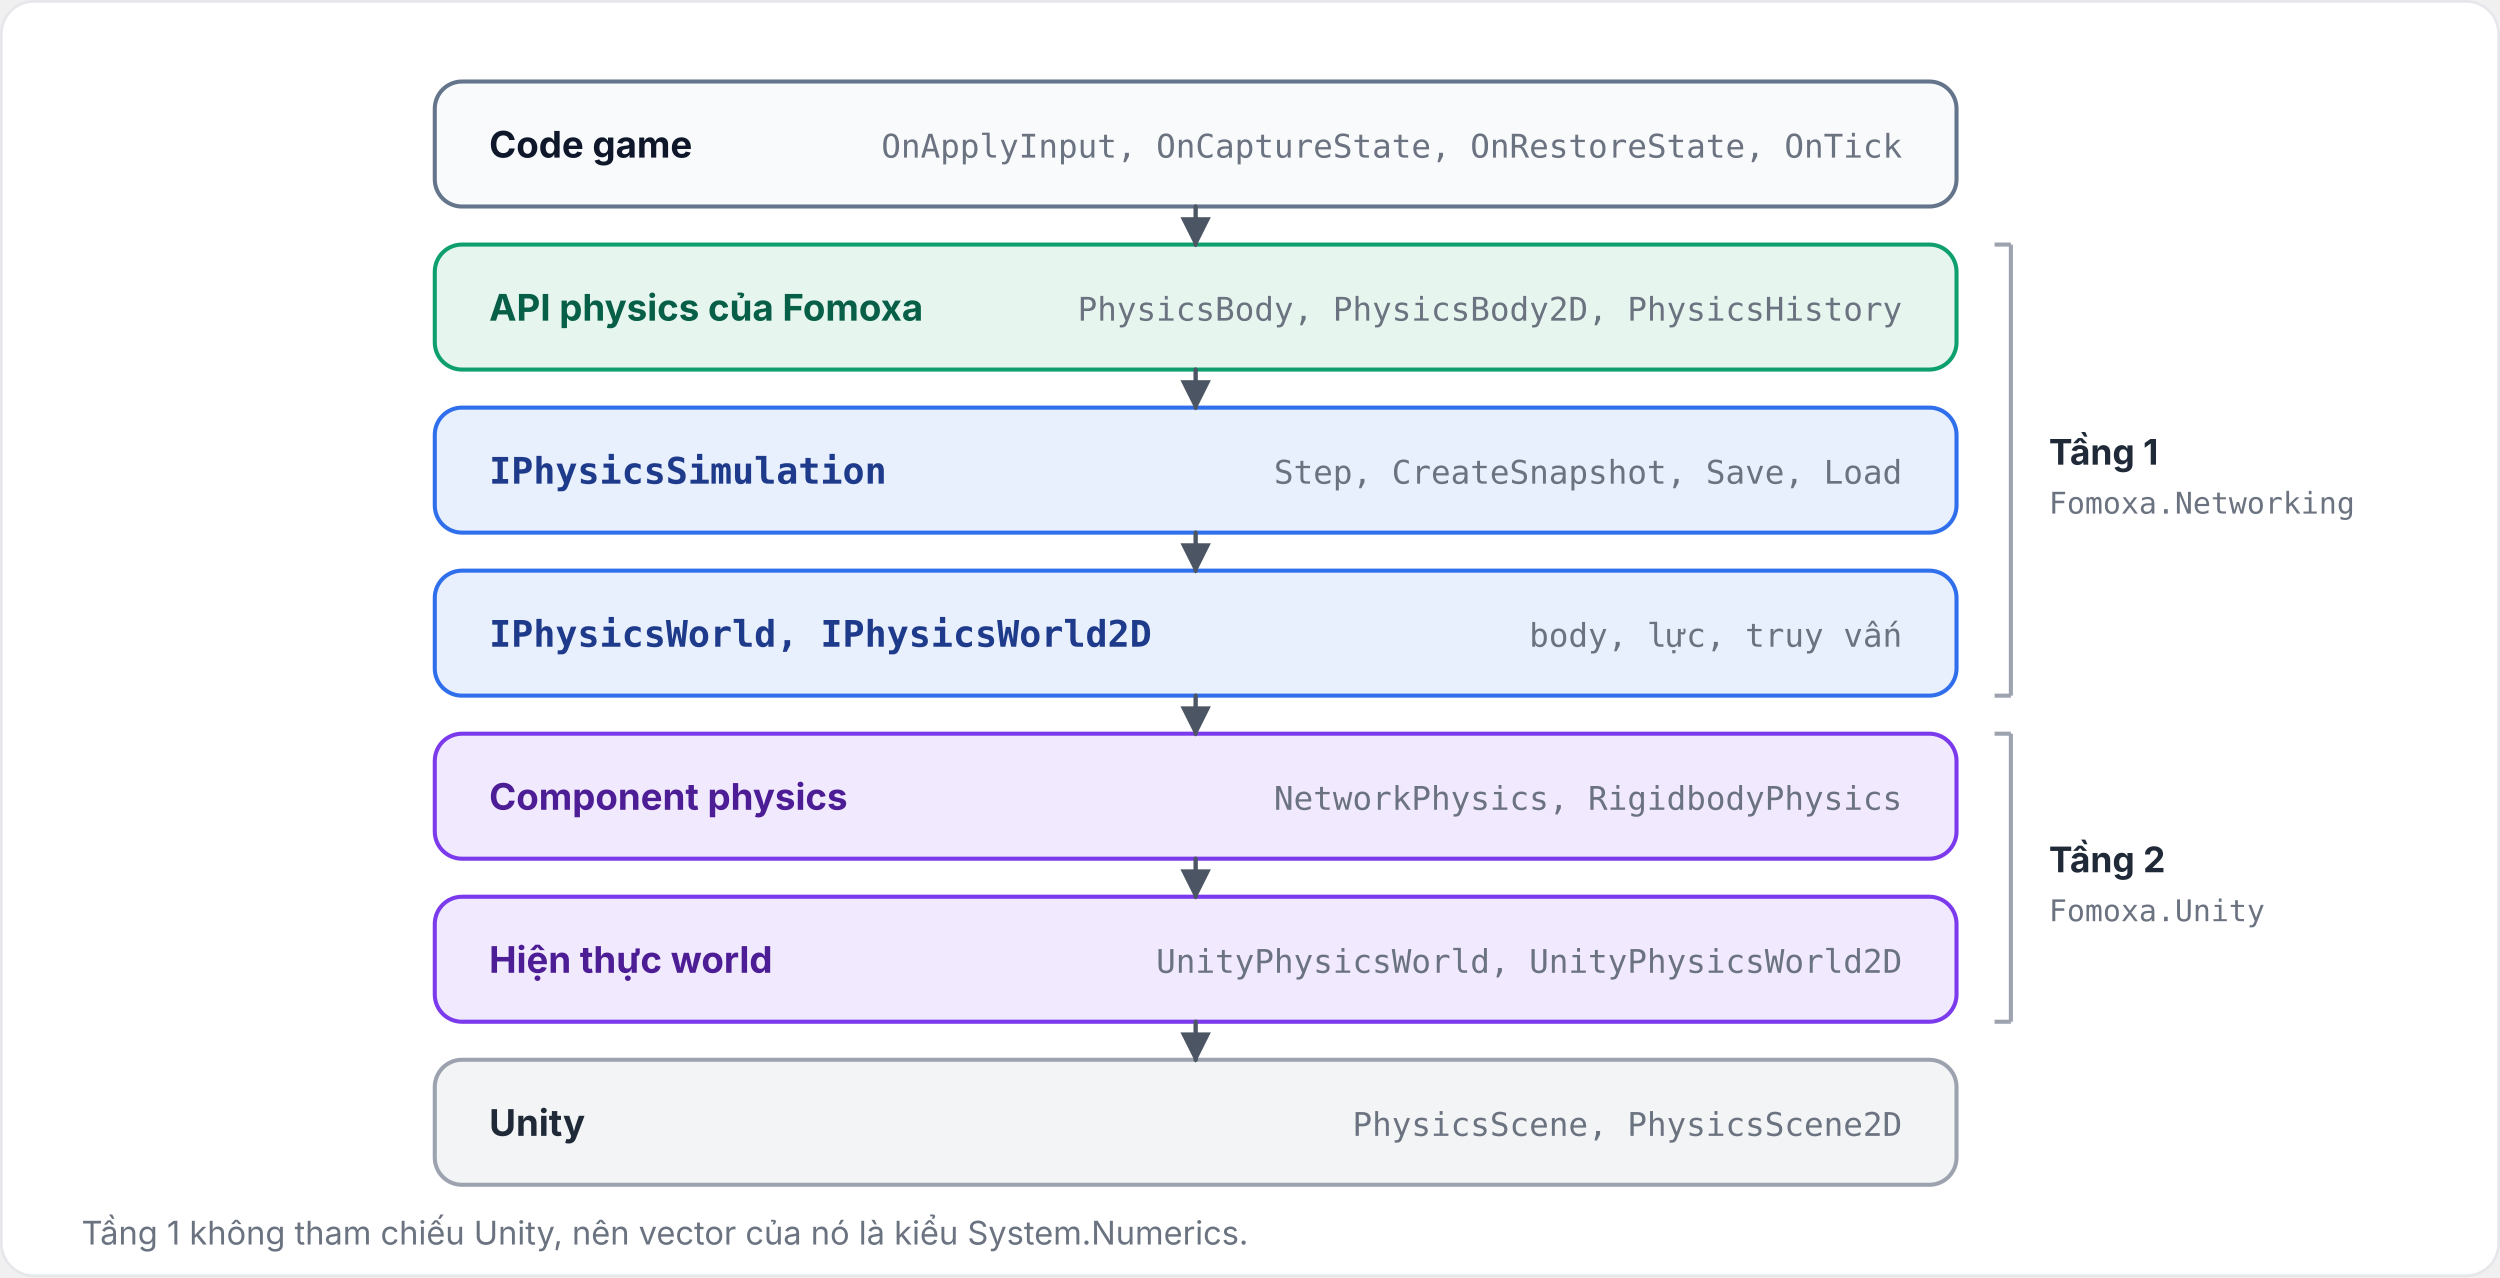
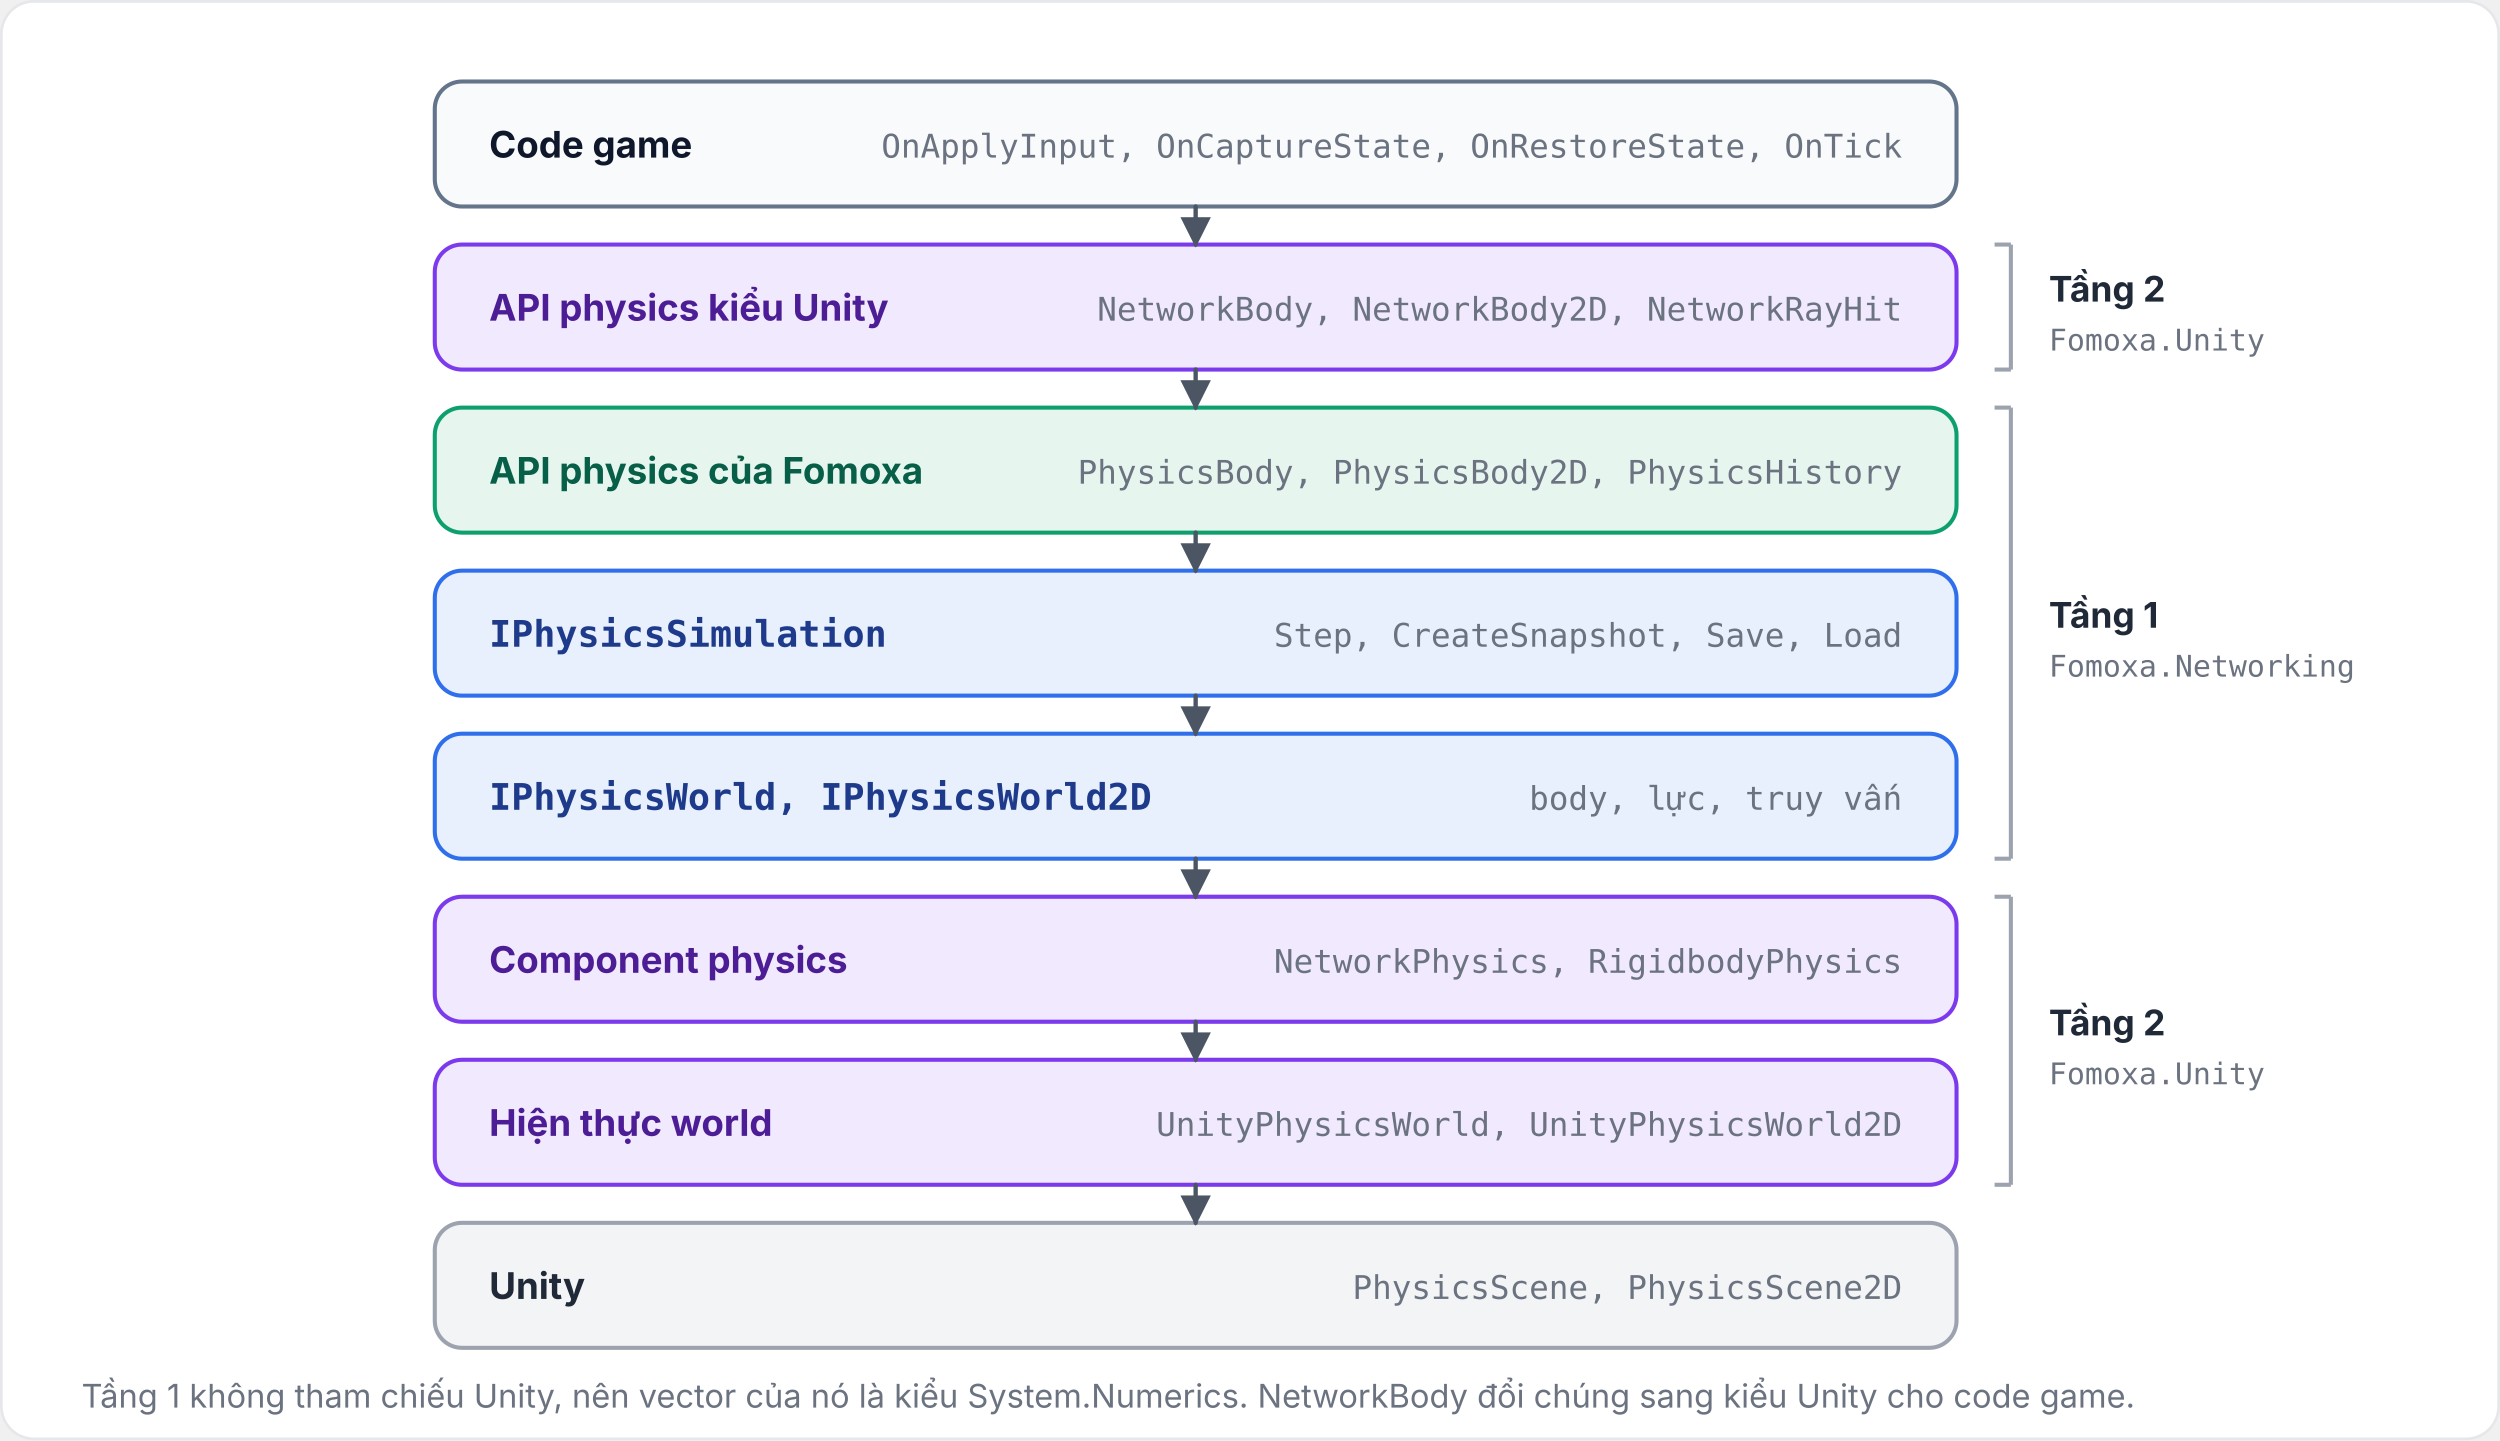
- <svg xmlns="http://www.w3.org/2000/svg" width="920" height="470" viewBox="0 0 920 470" role="img" aria-label="Các tầng physics, từ code game xuống Unity">
+ <svg xmlns="http://www.w3.org/2000/svg" width="920" height="530" viewBox="0 0 920 530" role="img" aria-label="Các tầng physics, từ code game xuống Unity">
  <defs>
    <marker id="arrow-4B5563" viewBox="0 0 10 10" refX="9" refY="5" markerWidth="7" markerHeight="7" orient="auto-start-reverse">
      <path d="M 0 0 L 10 5 L 0 10 z" fill="#4B5563" />
    </marker>
  </defs>
-   <rect x="0.5" y="0.5" width="919" height="469" rx="12" fill="#FFFFFF" stroke="#E5E7EB" />
+   <rect x="0.5" y="0.5" width="919" height="529" rx="12" fill="#FFFFFF" stroke="#E5E7EB" />
  <rect x="160.0" y="30.0" width="560.0" height="46.0" rx="10" fill="#F8FAFC" stroke="#64748B" stroke-width="1.5" />
  <text x="180.0" y="58.0" font-family="Inter, 'Segoe UI', Roboto, 'Helvetica Neue', Arial, sans-serif" font-size="13.5" font-weight="700" fill="#0F172A" text-anchor="start">Code game</text>
  <text x="700.0" y="58.0" font-family="'JetBrains Mono', 'Cascadia Mono', Consolas, Menlo, monospace" font-size="12" font-weight="500" fill="#6B7280" text-anchor="end">OnApplyInput, OnCaptureState, OnRestoreState, OnTick</text>
-   <rect x="160.0" y="90.0" width="560.0" height="46.0" rx="10" fill="#E6F6EF" stroke="#0E9F6E" stroke-width="1.5" />
-   <text x="180.0" y="118.0" font-family="Inter, 'Segoe UI', Roboto, 'Helvetica Neue', Arial, sans-serif" font-size="13.5" font-weight="700" fill="#065F46" text-anchor="start">API physics của Fomoxa</text>
-   <text x="700.0" y="118.0" font-family="'JetBrains Mono', 'Cascadia Mono', Consolas, Menlo, monospace" font-size="12" font-weight="500" fill="#6B7280" text-anchor="end">PhysicsBody, PhysicsBody2D, PhysicsHistory</text>
+   <rect x="160.0" y="90.0" width="560.0" height="46.0" rx="10" fill="#F1EAFE" stroke="#7C3AED" stroke-width="1.5" />
+   <text x="180.0" y="118.0" font-family="Inter, 'Segoe UI', Roboto, 'Helvetica Neue', Arial, sans-serif" font-size="13.5" font-weight="700" fill="#4C1D95" text-anchor="start">API physics kiểu Unity</text>
+   <text x="700.0" y="118.0" font-family="'JetBrains Mono', 'Cascadia Mono', Consolas, Menlo, monospace" font-size="12" font-weight="500" fill="#6B7280" text-anchor="end">NetworkBody, NetworkBody2D, NetworkRayHit</text>
  <path d="M 440.0 76.0 L 440.0 90.0" fill="none" stroke="#4B5563" stroke-width="1.6" stroke-linejoin="round" stroke-linecap="round" marker-end="url(#arrow-4B5563)" />
-   <rect x="160.0" y="150.0" width="560.0" height="46.0" rx="10" fill="#E8F0FE" stroke="#2F6FEB" stroke-width="1.5" />
-   <text x="180.0" y="178.0" font-family="'JetBrains Mono', 'Cascadia Mono', Consolas, Menlo, monospace" font-size="13.5" font-weight="700" fill="#1E3A8A" text-anchor="start">IPhysicsSimulation</text>
-   <text x="700.0" y="178.0" font-family="'JetBrains Mono', 'Cascadia Mono', Consolas, Menlo, monospace" font-size="12" font-weight="500" fill="#6B7280" text-anchor="end">Step, CreateSnapshot, Save, Load</text>
+   <rect x="160.0" y="150.0" width="560.0" height="46.0" rx="10" fill="#E6F6EF" stroke="#0E9F6E" stroke-width="1.5" />
+   <text x="180.0" y="178.0" font-family="Inter, 'Segoe UI', Roboto, 'Helvetica Neue', Arial, sans-serif" font-size="13.5" font-weight="700" fill="#065F46" text-anchor="start">API physics của Fomoxa</text>
+   <text x="700.0" y="178.0" font-family="'JetBrains Mono', 'Cascadia Mono', Consolas, Menlo, monospace" font-size="12" font-weight="500" fill="#6B7280" text-anchor="end">PhysicsBody, PhysicsBody2D, PhysicsHistory</text>
  <path d="M 440.0 136.0 L 440.0 150.0" fill="none" stroke="#4B5563" stroke-width="1.6" stroke-linejoin="round" stroke-linecap="round" marker-end="url(#arrow-4B5563)" />
  <rect x="160.0" y="210.0" width="560.0" height="46.0" rx="10" fill="#E8F0FE" stroke="#2F6FEB" stroke-width="1.5" />
-   <text x="180.0" y="238.0" font-family="'JetBrains Mono', 'Cascadia Mono', Consolas, Menlo, monospace" font-size="13.5" font-weight="700" fill="#1E3A8A" text-anchor="start">IPhysicsWorld, IPhysicsWorld2D</text>
-   <text x="700.0" y="238.0" font-family="'JetBrains Mono', 'Cascadia Mono', Consolas, Menlo, monospace" font-size="12" font-weight="500" fill="#6B7280" text-anchor="end">body, lực, truy vấn</text>
+   <text x="180.0" y="238.0" font-family="'JetBrains Mono', 'Cascadia Mono', Consolas, Menlo, monospace" font-size="13.5" font-weight="700" fill="#1E3A8A" text-anchor="start">IPhysicsSimulation</text>
+   <text x="700.0" y="238.0" font-family="'JetBrains Mono', 'Cascadia Mono', Consolas, Menlo, monospace" font-size="12" font-weight="500" fill="#6B7280" text-anchor="end">Step, CreateSnapshot, Save, Load</text>
  <path d="M 440.0 196.0 L 440.0 210.0" fill="none" stroke="#4B5563" stroke-width="1.6" stroke-linejoin="round" stroke-linecap="round" marker-end="url(#arrow-4B5563)" />
-   <rect x="160.0" y="270.0" width="560.0" height="46.0" rx="10" fill="#F1EAFE" stroke="#7C3AED" stroke-width="1.5" />
-   <text x="180.0" y="298.0" font-family="Inter, 'Segoe UI', Roboto, 'Helvetica Neue', Arial, sans-serif" font-size="13.5" font-weight="700" fill="#4C1D95" text-anchor="start">Component physics</text>
-   <text x="700.0" y="298.0" font-family="'JetBrains Mono', 'Cascadia Mono', Consolas, Menlo, monospace" font-size="12" font-weight="500" fill="#6B7280" text-anchor="end">NetworkPhysics, RigidbodyPhysics</text>
+   <rect x="160.0" y="270.0" width="560.0" height="46.0" rx="10" fill="#E8F0FE" stroke="#2F6FEB" stroke-width="1.5" />
+   <text x="180.0" y="298.0" font-family="'JetBrains Mono', 'Cascadia Mono', Consolas, Menlo, monospace" font-size="13.5" font-weight="700" fill="#1E3A8A" text-anchor="start">IPhysicsWorld, IPhysicsWorld2D</text>
+   <text x="700.0" y="298.0" font-family="'JetBrains Mono', 'Cascadia Mono', Consolas, Menlo, monospace" font-size="12" font-weight="500" fill="#6B7280" text-anchor="end">body, lực, truy vấn</text>
  <path d="M 440.0 256.0 L 440.0 270.0" fill="none" stroke="#4B5563" stroke-width="1.6" stroke-linejoin="round" stroke-linecap="round" marker-end="url(#arrow-4B5563)" />
  <rect x="160.0" y="330.0" width="560.0" height="46.0" rx="10" fill="#F1EAFE" stroke="#7C3AED" stroke-width="1.5" />
-   <text x="180.0" y="358.0" font-family="Inter, 'Segoe UI', Roboto, 'Helvetica Neue', Arial, sans-serif" font-size="13.5" font-weight="700" fill="#4C1D95" text-anchor="start">Hiện thực world</text>
-   <text x="700.0" y="358.0" font-family="'JetBrains Mono', 'Cascadia Mono', Consolas, Menlo, monospace" font-size="12" font-weight="500" fill="#6B7280" text-anchor="end">UnityPhysicsWorld, UnityPhysicsWorld2D</text>
+   <text x="180.0" y="358.0" font-family="Inter, 'Segoe UI', Roboto, 'Helvetica Neue', Arial, sans-serif" font-size="13.5" font-weight="700" fill="#4C1D95" text-anchor="start">Component physics</text>
+   <text x="700.0" y="358.0" font-family="'JetBrains Mono', 'Cascadia Mono', Consolas, Menlo, monospace" font-size="12" font-weight="500" fill="#6B7280" text-anchor="end">NetworkPhysics, RigidbodyPhysics</text>
  <path d="M 440.0 316.0 L 440.0 330.0" fill="none" stroke="#4B5563" stroke-width="1.6" stroke-linejoin="round" stroke-linecap="round" marker-end="url(#arrow-4B5563)" />
-   <rect x="160.0" y="390.0" width="560.0" height="46.0" rx="10" fill="#F3F4F6" stroke="#9CA3AF" stroke-width="1.5" />
-   <text x="180.0" y="418.0" font-family="Inter, 'Segoe UI', Roboto, 'Helvetica Neue', Arial, sans-serif" font-size="13.5" font-weight="700" fill="#1F2937" text-anchor="start">Unity</text>
-   <text x="700.0" y="418.0" font-family="'JetBrains Mono', 'Cascadia Mono', Consolas, Menlo, monospace" font-size="12" font-weight="500" fill="#6B7280" text-anchor="end">PhysicsScene, PhysicsScene2D</text>
+   <rect x="160.0" y="390.0" width="560.0" height="46.0" rx="10" fill="#F1EAFE" stroke="#7C3AED" stroke-width="1.5" />
+   <text x="180.0" y="418.0" font-family="Inter, 'Segoe UI', Roboto, 'Helvetica Neue', Arial, sans-serif" font-size="13.5" font-weight="700" fill="#4C1D95" text-anchor="start">Hiện thực world</text>
+   <text x="700.0" y="418.0" font-family="'JetBrains Mono', 'Cascadia Mono', Consolas, Menlo, monospace" font-size="12" font-weight="500" fill="#6B7280" text-anchor="end">UnityPhysicsWorld, UnityPhysicsWorld2D</text>
  <path d="M 440.0 376.0 L 440.0 390.0" fill="none" stroke="#4B5563" stroke-width="1.6" stroke-linejoin="round" stroke-linecap="round" marker-end="url(#arrow-4B5563)" />
-   <line x1="740.0" y1="90.0" x2="740.0" y2="256.0" stroke="#9CA3AF" stroke-width="1.5" />
+   <rect x="160.0" y="450.0" width="560.0" height="46.0" rx="10" fill="#F3F4F6" stroke="#9CA3AF" stroke-width="1.5" />
+   <text x="180.0" y="478.0" font-family="Inter, 'Segoe UI', Roboto, 'Helvetica Neue', Arial, sans-serif" font-size="13.5" font-weight="700" fill="#1F2937" text-anchor="start">Unity</text>
+   <text x="700.0" y="478.0" font-family="'JetBrains Mono', 'Cascadia Mono', Consolas, Menlo, monospace" font-size="12" font-weight="500" fill="#6B7280" text-anchor="end">PhysicsScene, PhysicsScene2D</text>
+   <path d="M 440.0 436.0 L 440.0 450.0" fill="none" stroke="#4B5563" stroke-width="1.6" stroke-linejoin="round" stroke-linecap="round" marker-end="url(#arrow-4B5563)" />
+   <line x1="740.0" y1="90.0" x2="740.0" y2="136.0" stroke="#9CA3AF" stroke-width="1.5" />
  <line x1="734.0" y1="90.0" x2="740.0" y2="90.0" stroke="#9CA3AF" stroke-width="1.5" />
-   <line x1="734.0" y1="256.0" x2="740.0" y2="256.0" stroke="#9CA3AF" stroke-width="1.5" />
-   <text x="754.0" y="171.0" font-family="Inter, 'Segoe UI', Roboto, 'Helvetica Neue', Arial, sans-serif" font-size="13" font-weight="700" fill="#1F2937" text-anchor="start">Tầng 1</text>
-   <text x="754.0" y="189.0" font-family="'JetBrains Mono', 'Cascadia Mono', Consolas, Menlo, monospace" font-size="11" font-weight="500" fill="#6B7280" text-anchor="start">Fomoxa.Networking</text>
-   <line x1="740.0" y1="270.0" x2="740.0" y2="376.0" stroke="#9CA3AF" stroke-width="1.5" />
-   <line x1="734.0" y1="270.0" x2="740.0" y2="270.0" stroke="#9CA3AF" stroke-width="1.5" />
-   <line x1="734.0" y1="376.0" x2="740.0" y2="376.0" stroke="#9CA3AF" stroke-width="1.5" />
-   <text x="754.0" y="321.0" font-family="Inter, 'Segoe UI', Roboto, 'Helvetica Neue', Arial, sans-serif" font-size="13" font-weight="700" fill="#1F2937" text-anchor="start">Tầng 2</text>
-   <text x="754.0" y="339.0" font-family="'JetBrains Mono', 'Cascadia Mono', Consolas, Menlo, monospace" font-size="11" font-weight="500" fill="#6B7280" text-anchor="start">Fomoxa.Unity</text>
-   <text x="30.0" y="458.0" font-family="Inter, 'Segoe UI', Roboto, 'Helvetica Neue', Arial, sans-serif" font-size="12" font-weight="400" fill="#6B7280" text-anchor="start">Tầng 1 không tham chiếu Unity, nên vector của nó là kiểu System.Numerics.</text>
+   <line x1="734.0" y1="136.0" x2="740.0" y2="136.0" stroke="#9CA3AF" stroke-width="1.5" />
+   <text x="754.0" y="111.0" font-family="Inter, 'Segoe UI', Roboto, 'Helvetica Neue', Arial, sans-serif" font-size="13" font-weight="700" fill="#1F2937" text-anchor="start">Tầng 2</text>
+   <text x="754.0" y="129.0" font-family="'JetBrains Mono', 'Cascadia Mono', Consolas, Menlo, monospace" font-size="11" font-weight="500" fill="#6B7280" text-anchor="start">Fomoxa.Unity</text>
+   <line x1="740.0" y1="150.0" x2="740.0" y2="316.0" stroke="#9CA3AF" stroke-width="1.5" />
+   <line x1="734.0" y1="150.0" x2="740.0" y2="150.0" stroke="#9CA3AF" stroke-width="1.5" />
+   <line x1="734.0" y1="316.0" x2="740.0" y2="316.0" stroke="#9CA3AF" stroke-width="1.5" />
+   <text x="754.0" y="231.0" font-family="Inter, 'Segoe UI', Roboto, 'Helvetica Neue', Arial, sans-serif" font-size="13" font-weight="700" fill="#1F2937" text-anchor="start">Tầng 1</text>
+   <text x="754.0" y="249.0" font-family="'JetBrains Mono', 'Cascadia Mono', Consolas, Menlo, monospace" font-size="11" font-weight="500" fill="#6B7280" text-anchor="start">Fomoxa.Networking</text>
+   <line x1="740.0" y1="330.0" x2="740.0" y2="436.0" stroke="#9CA3AF" stroke-width="1.5" />
+   <line x1="734.0" y1="330.0" x2="740.0" y2="330.0" stroke="#9CA3AF" stroke-width="1.5" />
+   <line x1="734.0" y1="436.0" x2="740.0" y2="436.0" stroke="#9CA3AF" stroke-width="1.5" />
+   <text x="754.0" y="381.0" font-family="Inter, 'Segoe UI', Roboto, 'Helvetica Neue', Arial, sans-serif" font-size="13" font-weight="700" fill="#1F2937" text-anchor="start">Tầng 2</text>
+   <text x="754.0" y="399.0" font-family="'JetBrains Mono', 'Cascadia Mono', Consolas, Menlo, monospace" font-size="11" font-weight="500" fill="#6B7280" text-anchor="start">Fomoxa.Unity</text>
+   <text x="30.0" y="518.0" font-family="Inter, 'Segoe UI', Roboto, 'Helvetica Neue', Arial, sans-serif" font-size="12" font-weight="400" fill="#6B7280" text-anchor="start">Tầng 1 không tham chiếu Unity, nên vector của nó là kiểu System.Numerics. NetworkBody đổi chúng sang kiểu Unity cho code game.</text>
</svg>
